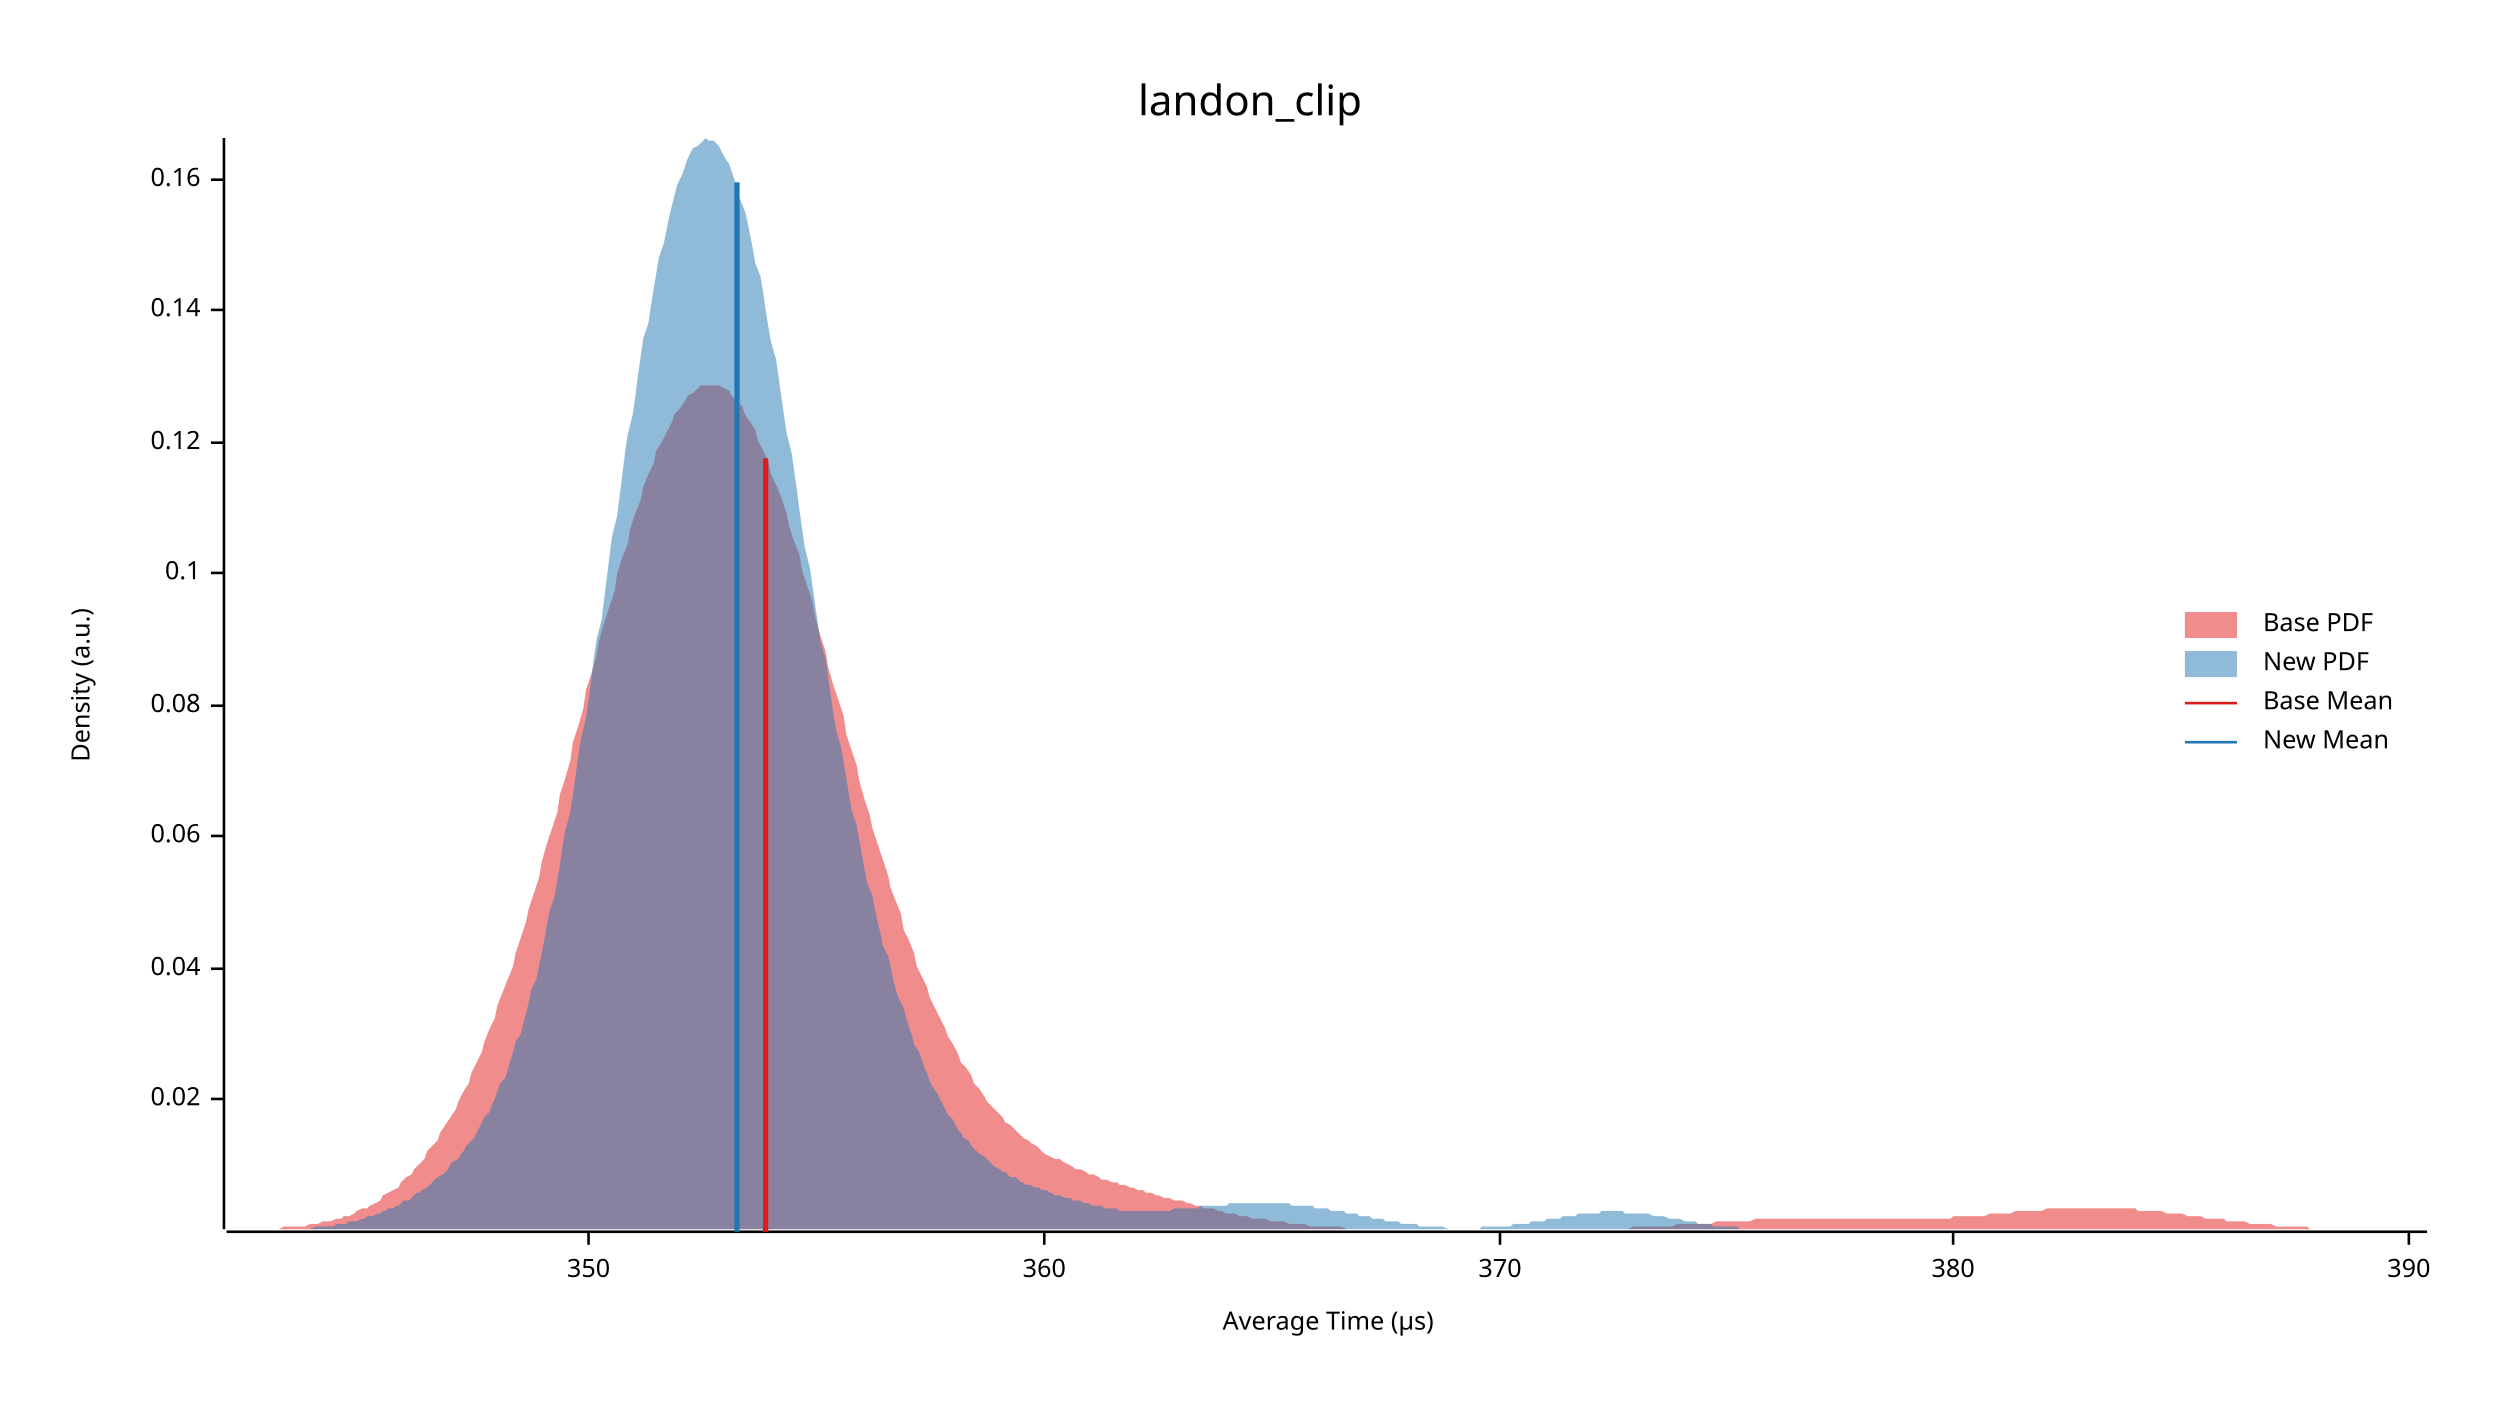
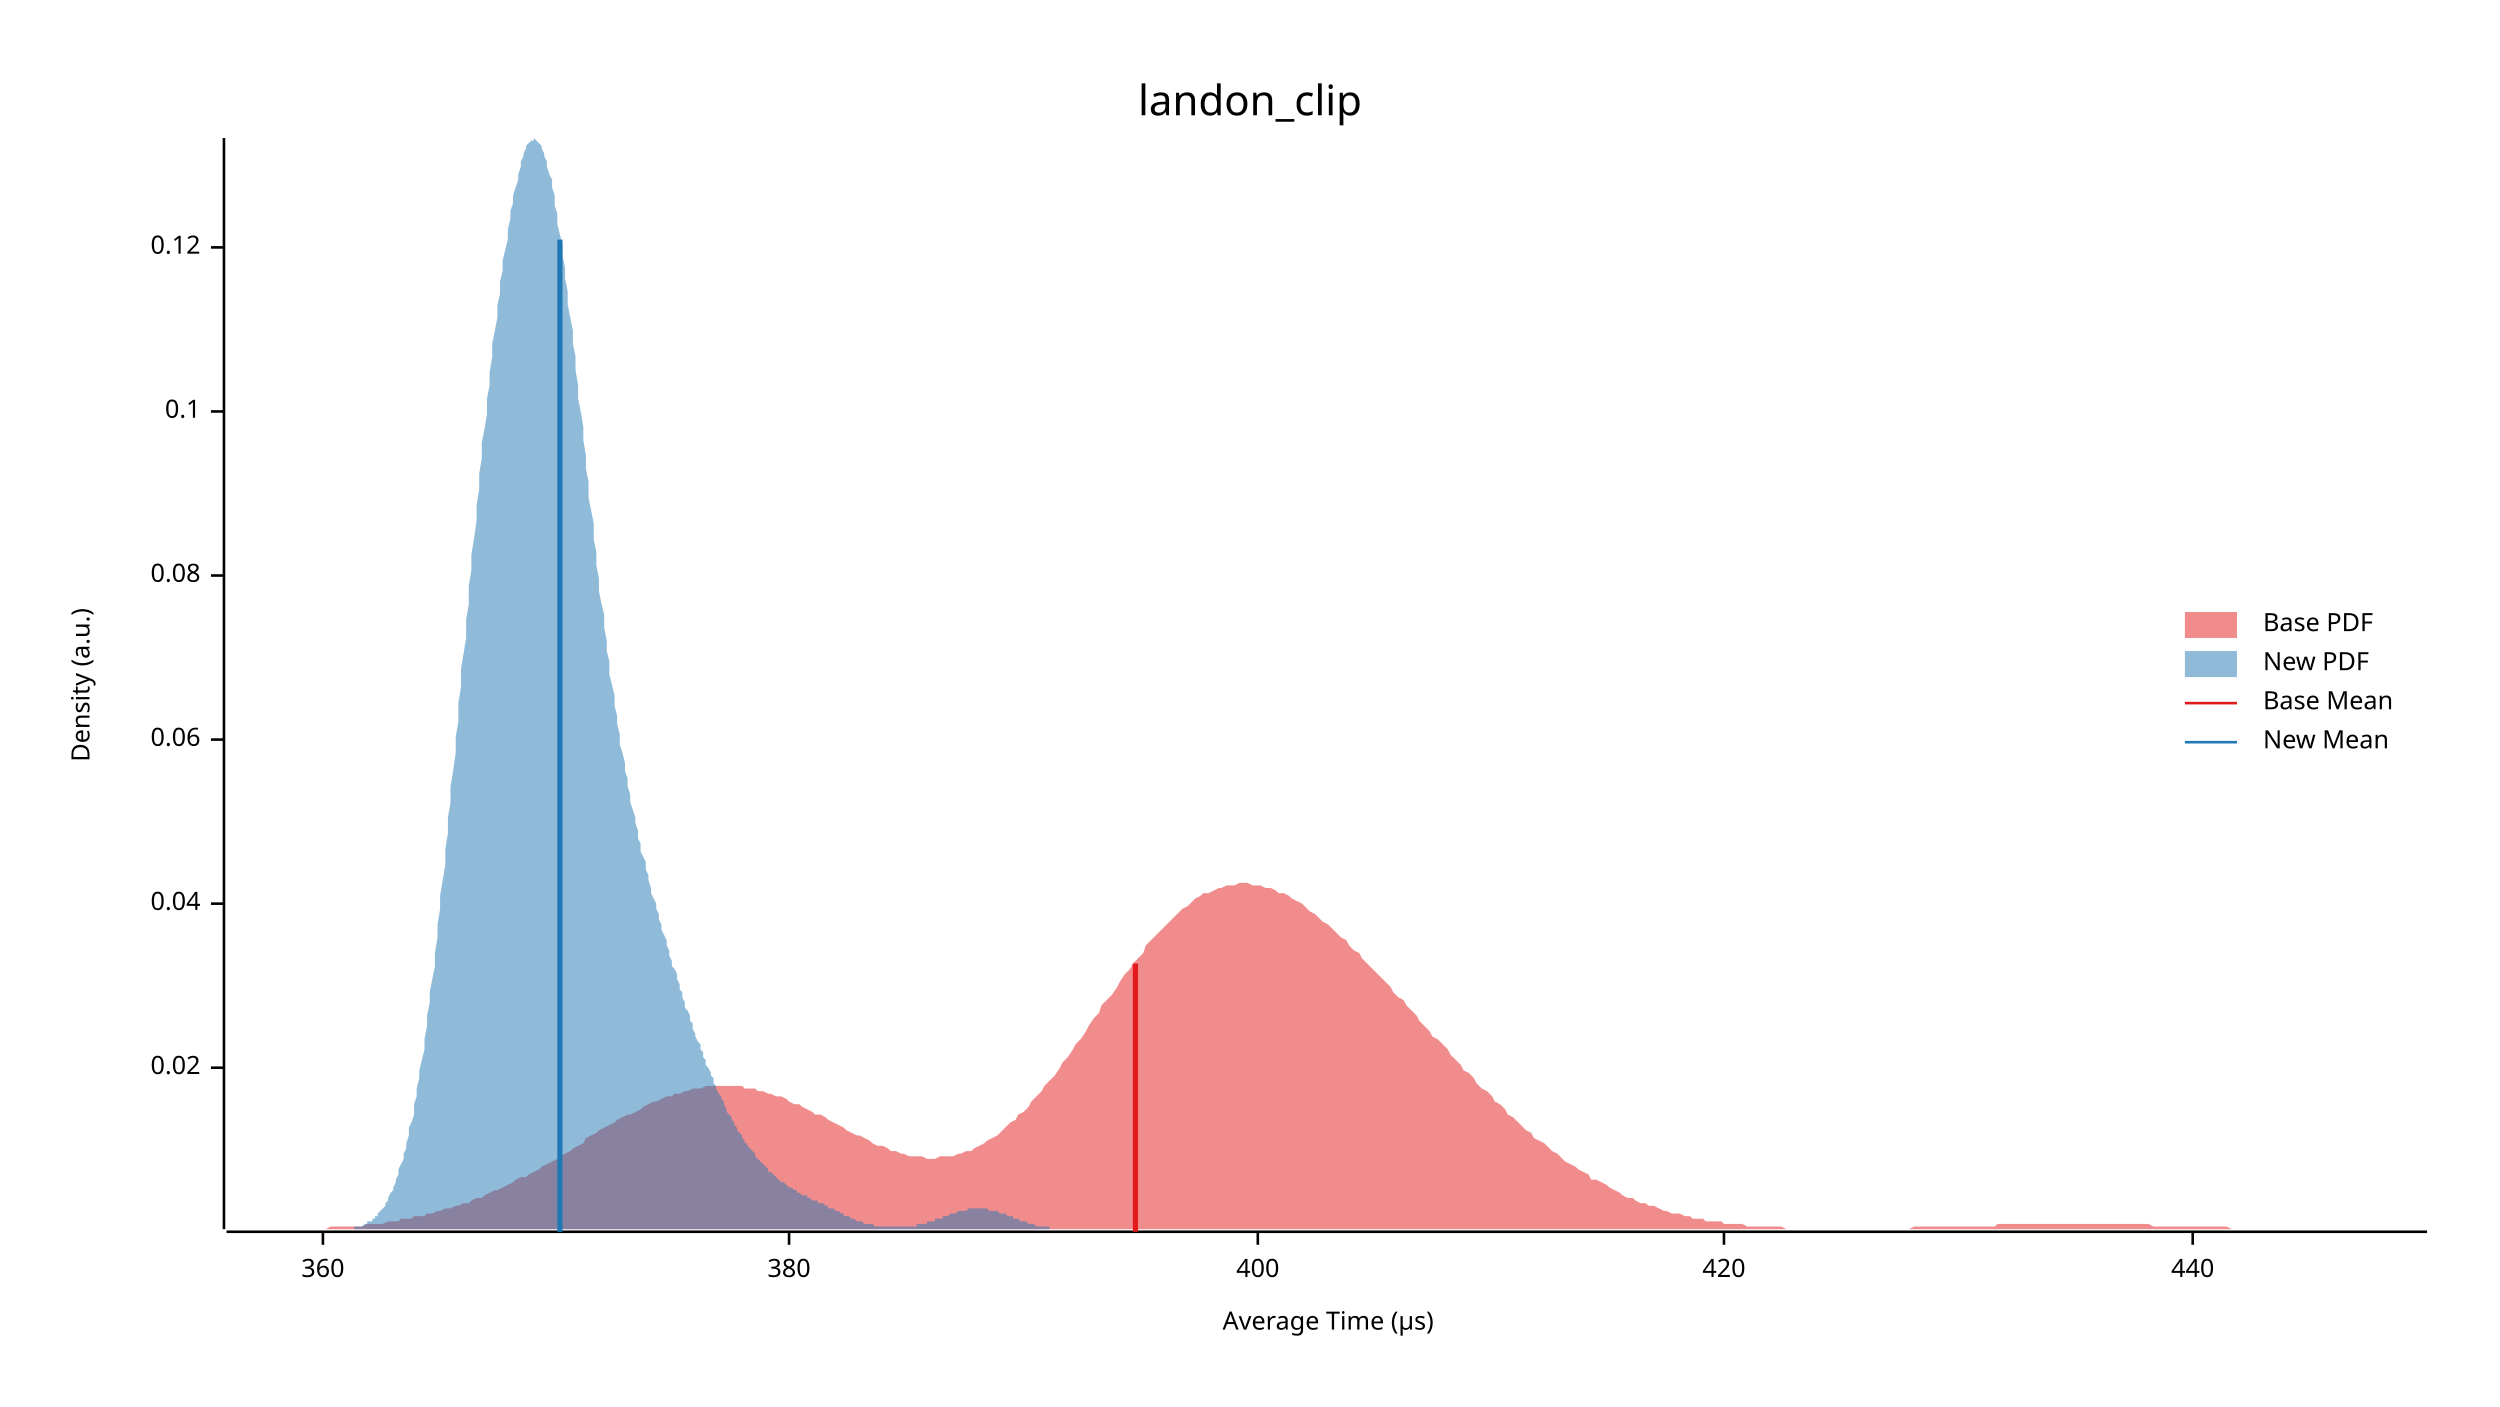
<svg xmlns="http://www.w3.org/2000/svg" width="960" height="540" viewBox="0 0 960 540">
  <text x="480" y="32" dy="0.76em" text-anchor="middle" font-family="sans-serif" font-size="16.129" opacity="1" fill="#000000">
landon_clip
</text>
  <text x="27" y="263" dy="0.76em" text-anchor="middle" font-family="sans-serif" font-size="9.677" opacity="1" fill="#000000" transform="rotate(270, 27, 263)">
Density (a.u.)
</text>
  <text x="510" y="513" dy="-0.5ex" text-anchor="middle" font-family="sans-serif" font-size="9.677" opacity="1" fill="#000000">
Average Time (µs)
</text>
  <polyline fill="none" opacity="1" stroke="#000000" stroke-width="1" points="86,53 86,472 " />
-   <text x="77" y="422" dy="0.5ex" text-anchor="end" font-family="sans-serif" font-size="9.677" opacity="1" fill="#000000">
+   <text x="77" y="410" dy="0.5ex" text-anchor="end" font-family="sans-serif" font-size="9.677" opacity="1" fill="#000000">
0.02
</text>
-   <polyline fill="none" opacity="1" stroke="#000000" stroke-width="1" points="81,422 86,422 " />
-   <text x="77" y="372" dy="0.5ex" text-anchor="end" font-family="sans-serif" font-size="9.677" opacity="1" fill="#000000">
+   <polyline fill="none" opacity="1" stroke="#000000" stroke-width="1" points="81,410 86,410 " />
+   <text x="77" y="347" dy="0.5ex" text-anchor="end" font-family="sans-serif" font-size="9.677" opacity="1" fill="#000000">
0.04
</text>
-   <polyline fill="none" opacity="1" stroke="#000000" stroke-width="1" points="81,372 86,372 " />
-   <text x="77" y="321" dy="0.5ex" text-anchor="end" font-family="sans-serif" font-size="9.677" opacity="1" fill="#000000">
+   <polyline fill="none" opacity="1" stroke="#000000" stroke-width="1" points="81,347 86,347 " />
+   <text x="77" y="284" dy="0.5ex" text-anchor="end" font-family="sans-serif" font-size="9.677" opacity="1" fill="#000000">
0.06
</text>
-   <polyline fill="none" opacity="1" stroke="#000000" stroke-width="1" points="81,321 86,321 " />
-   <text x="77" y="271" dy="0.5ex" text-anchor="end" font-family="sans-serif" font-size="9.677" opacity="1" fill="#000000">
+   <polyline fill="none" opacity="1" stroke="#000000" stroke-width="1" points="81,284 86,284 " />
+   <text x="77" y="221" dy="0.5ex" text-anchor="end" font-family="sans-serif" font-size="9.677" opacity="1" fill="#000000">
0.08
</text>
-   <polyline fill="none" opacity="1" stroke="#000000" stroke-width="1" points="81,271 86,271 " />
-   <text x="77" y="220" dy="0.5ex" text-anchor="end" font-family="sans-serif" font-size="9.677" opacity="1" fill="#000000">
+   <polyline fill="none" opacity="1" stroke="#000000" stroke-width="1" points="81,221 86,221 " />
+   <text x="77" y="158" dy="0.5ex" text-anchor="end" font-family="sans-serif" font-size="9.677" opacity="1" fill="#000000">
0.1
</text>
-   <polyline fill="none" opacity="1" stroke="#000000" stroke-width="1" points="81,220 86,220 " />
-   <text x="77" y="170" dy="0.5ex" text-anchor="end" font-family="sans-serif" font-size="9.677" opacity="1" fill="#000000">
+   <polyline fill="none" opacity="1" stroke="#000000" stroke-width="1" points="81,158 86,158 " />
+   <text x="77" y="95" dy="0.5ex" text-anchor="end" font-family="sans-serif" font-size="9.677" opacity="1" fill="#000000">
0.12
</text>
-   <polyline fill="none" opacity="1" stroke="#000000" stroke-width="1" points="81,170 86,170 " />
-   <text x="77" y="119" dy="0.5ex" text-anchor="end" font-family="sans-serif" font-size="9.677" opacity="1" fill="#000000">
- 0.14
- </text>
-   <polyline fill="none" opacity="1" stroke="#000000" stroke-width="1" points="81,119 86,119 " />
-   <text x="77" y="69" dy="0.5ex" text-anchor="end" font-family="sans-serif" font-size="9.677" opacity="1" fill="#000000">
- 0.16
- </text>
-   <polyline fill="none" opacity="1" stroke="#000000" stroke-width="1" points="81,69 86,69 " />
+   <polyline fill="none" opacity="1" stroke="#000000" stroke-width="1" points="81,95 86,95 " />
  <polyline fill="none" opacity="1" stroke="#000000" stroke-width="1" points="87,473 932,473 " />
-   <text x="226" y="483" dy="0.76em" text-anchor="middle" font-family="sans-serif" font-size="9.677" opacity="1" fill="#000000">
- 350
- </text>
-   <polyline fill="none" opacity="1" stroke="#000000" stroke-width="1" points="226,473 226,478 " />
-   <text x="401" y="483" dy="0.76em" text-anchor="middle" font-family="sans-serif" font-size="9.677" opacity="1" fill="#000000">
+   <text x="124" y="483" dy="0.76em" text-anchor="middle" font-family="sans-serif" font-size="9.677" opacity="1" fill="#000000">
360
</text>
-   <polyline fill="none" opacity="1" stroke="#000000" stroke-width="1" points="401,473 401,478 " />
-   <text x="576" y="483" dy="0.76em" text-anchor="middle" font-family="sans-serif" font-size="9.677" opacity="1" fill="#000000">
- 370
- </text>
-   <polyline fill="none" opacity="1" stroke="#000000" stroke-width="1" points="576,473 576,478 " />
-   <text x="750" y="483" dy="0.76em" text-anchor="middle" font-family="sans-serif" font-size="9.677" opacity="1" fill="#000000">
+   <polyline fill="none" opacity="1" stroke="#000000" stroke-width="1" points="124,473 124,478 " />
+   <text x="303" y="483" dy="0.76em" text-anchor="middle" font-family="sans-serif" font-size="9.677" opacity="1" fill="#000000">
380
</text>
-   <polyline fill="none" opacity="1" stroke="#000000" stroke-width="1" points="750,473 750,478 " />
-   <text x="925" y="483" dy="0.76em" text-anchor="middle" font-family="sans-serif" font-size="9.677" opacity="1" fill="#000000">
- 390
+   <polyline fill="none" opacity="1" stroke="#000000" stroke-width="1" points="303,473 303,478 " />
+   <text x="483" y="483" dy="0.76em" text-anchor="middle" font-family="sans-serif" font-size="9.677" opacity="1" fill="#000000">
+ 400
</text>
-   <polyline fill="none" opacity="1" stroke="#000000" stroke-width="1" points="925,473 925,478 " />
-   <polygon opacity="0.5" fill="#E31A1C" points="87,472 88,472 90,472 92,472 93,472 95,472 97,472 98,472 100,472 102,472 103,472 105,472 107,472 109,471 110,471 112,471 114,471 115,471 117,471 119,470 120,470 122,470 124,469 125,469 127,469 129,468 131,468 132,467 134,467 136,466 137,465 139,464 141,464 142,463 144,462 146,461 147,459 149,458 151,457 153,456 154,454 156,452 158,451 159,449 161,447 163,445 164,442 166,440 168,438 169,435 171,432 173,429 175,426 176,423 178,419 180,416 181,412 183,408 185,404 186,400 188,395 190,391 191,386 193,381 195,376 197,371 198,366 200,360 202,354 203,349 205,343 207,337 208,331 210,324 212,318 214,312 215,305 217,299 219,292 220,285 222,279 224,272 225,265 227,259 229,252 230,246 232,239 234,233 236,227 237,220 239,214 241,209 242,203 244,197 246,192 247,187 249,182 251,178 252,173 254,170 256,166 258,162 259,159 261,157 263,154 264,152 266,151 268,149 269,148 271,148 273,148 274,148 276,148 278,149 280,150 281,152 283,154 285,156 286,159 288,162 290,165 291,169 293,173 295,177 296,182 298,186 300,191 302,197 303,202 305,208 307,213 308,219 310,225 312,231 313,237 315,244 317,250 318,256 320,263 322,269 324,275 325,282 327,288 329,294 330,300 332,307 334,313 335,318 337,324 339,330 341,336 342,341 344,346 346,351 347,357 349,361 351,366 352,371 354,375 356,379 357,383 359,387 361,391 363,395 364,398 366,401 368,405 369,408 371,410 373,413 374,416 376,418 378,421 379,423 381,425 383,427 385,429 386,431 388,432 390,434 391,435 393,437 395,438 396,439 398,440 400,442 401,443 403,444 405,445 407,445 408,446 410,447 412,448 413,449 415,449 417,450 418,451 420,451 422,452 423,453 425,453 427,454 429,454 430,455 432,455 434,456 435,456 437,457 439,457 440,458 442,458 444,459 445,459 447,460 449,460 451,461 452,461 454,461 456,462 457,462 459,463 461,463 462,464 464,464 466,464 468,465 469,465 471,466 473,466 474,466 476,467 478,467 479,467 481,468 483,468 484,468 486,468 488,469 490,469 491,469 493,469 495,470 496,470 498,470 500,470 501,470 503,471 505,471 506,471 508,471 510,471 512,471 513,471 515,471 517,472 518,472 520,472 522,472 523,472 525,472 527,472 528,472 530,472 532,472 534,472 535,472 537,472 539,472 540,472 542,472 544,472 545,472 547,472 549,472 550,472 552,472 554,472 556,472 557,472 559,472 561,472 562,472 564,472 566,472 567,472 569,472 571,472 573,472 574,472 576,472 578,472 579,472 581,472 583,472 584,472 586,472 588,472 589,472 591,472 593,472 595,472 596,472 598,472 600,472 601,472 603,472 605,472 606,472 608,472 610,472 611,472 613,472 615,472 617,472 618,472 620,472 622,472 623,472 625,472 627,471 628,471 630,471 632,471 633,471 635,471 637,471 639,471 640,471 642,471 644,470 645,470 647,470 649,470 650,470 652,470 654,470 655,470 657,470 659,469 661,469 662,469 664,469 666,469 667,469 669,469 671,469 672,469 674,468 676,468 677,468 679,468 681,468 683,468 684,468 686,468 688,468 689,468 691,468 693,468 694,468 696,468 698,468 700,468 701,468 703,468 705,468 706,468 708,468 710,468 711,468 713,468 715,468 716,468 718,468 720,468 722,468 723,468 725,468 727,468 728,468 730,468 732,468 733,468 735,468 737,468 738,468 740,468 742,468 744,468 745,468 747,468 749,468 750,467 752,467 754,467 755,467 757,467 759,467 760,467 762,467 764,466 766,466 767,466 769,466 771,466 772,466 774,465 776,465 777,465 779,465 781,465 782,465 784,465 786,464 788,464 789,464 791,464 793,464 794,464 796,464 798,464 799,464 801,464 803,464 804,464 806,464 808,464 810,464 811,464 813,464 815,464 816,464 818,464 820,464 821,465 823,465 825,465 827,465 828,465 830,465 832,466 833,466 835,466 837,466 838,466 840,467 842,467 843,467 845,467 847,468 849,468 850,468 852,468 854,468 855,469 857,469 859,469 860,469 862,469 864,470 865,470 867,470 869,470 871,470 872,470 874,471 876,471 877,471 879,471 881,471 882,471 884,471 886,471 887,472 889,472 891,472 893,472 894,472 896,472 898,472 899,472 901,472 903,472 904,472 906,472 908,472 909,472 911,472 913,472 915,472 916,472 918,472 920,472 921,472 923,472 925,472 926,472 928,472 930,472 932,472 932,472 87,472 " />
-   <polygon opacity="0.5" fill="#1F78B4" points="97,472 98,472 99,472 100,472 102,472 103,472 104,472 105,472 106,472 108,472 109,472 110,472 111,472 112,472 113,472 115,472 116,472 117,472 118,472 119,472 121,471 122,471 123,471 124,471 125,471 127,471 128,471 129,470 130,470 131,470 133,470 134,469 135,469 136,469 137,469 139,468 140,468 141,467 142,467 143,467 145,466 146,466 147,465 148,465 149,464 151,464 152,463 153,463 154,462 155,461 157,461 158,460 159,459 160,458 161,458 162,457 164,456 165,455 166,454 167,453 168,452 170,451 171,450 172,449 173,447 174,446 176,445 177,443 178,442 179,440 180,439 182,437 183,435 184,433 185,431 186,429 188,427 189,424 190,422 191,419 192,416 194,414 195,411 196,407 197,404 198,400 200,397 201,393 202,389 203,385 204,380 206,376 207,371 208,366 209,361 210,355 211,350 213,344 214,338 215,332 216,325 217,319 219,312 220,305 221,298 222,291 223,284 225,276 226,269 227,261 228,253 229,246 231,238 232,230 233,222 234,214 235,206 237,198 238,190 239,182 240,174 241,167 243,159 244,152 245,144 246,137 247,130 249,124 250,117 251,111 252,105 253,99 255,93 256,88 257,83 258,79 259,75 260,71 262,67 263,64 264,61 265,59 266,57 268,56 269,55 270,54 271,53 272,54 274,54 275,55 276,56 277,58 278,60 280,63 281,66 282,69 283,72 284,76 286,81 287,85 288,90 289,95 290,101 292,106 293,112 294,119 295,125 296,131 298,138 299,145 300,152 301,159 302,166 304,174 305,181 306,188 307,196 308,203 309,210 311,218 312,225 313,232 314,239 315,246 317,253 318,260 319,267 320,274 321,280 323,287 324,293 325,299 326,305 327,311 329,317 330,323 331,328 332,334 333,339 335,344 336,349 337,354 338,358 339,363 341,367 342,371 343,376 344,380 345,383 347,387 348,391 349,394 350,397 351,401 353,404 354,407 355,410 356,412 357,415 358,417 360,420 361,422 362,424 363,426 364,428 366,430 367,432 368,434 369,435 370,437 372,438 373,440 374,441 375,442 376,443 378,444 379,445 380,446 381,447 382,448 384,449 385,450 386,450 387,451 388,452 390,452 391,453 392,454 393,454 394,455 396,455 397,456 398,456 399,456 400,457 402,457 403,458 404,458 405,459 406,459 407,459 409,460 410,460 411,460 412,461 413,461 415,461 416,462 417,462 418,462 419,463 421,463 422,463 423,463 424,464 425,464 427,464 428,464 429,464 430,465 431,465 433,465 434,465 435,465 436,465 437,465 439,465 440,465 441,465 442,465 443,465 445,465 446,465 447,465 448,465 449,465 451,464 452,464 453,464 454,464 455,464 456,464 458,464 459,464 460,464 461,463 462,463 464,463 465,463 466,463 467,463 468,463 470,463 471,463 472,462 473,462 474,462 476,462 477,462 478,462 479,462 480,462 482,462 483,462 484,462 485,462 486,462 488,462 489,462 490,462 491,462 492,462 494,462 495,462 496,463 497,463 498,463 500,463 501,463 502,463 503,463 504,463 505,464 507,464 508,464 509,464 510,464 511,465 513,465 514,465 515,465 516,465 517,466 519,466 520,466 521,466 522,467 523,467 525,467 526,467 527,468 528,468 529,468 531,468 532,469 533,469 534,469 535,469 537,469 538,470 539,470 540,470 541,470 543,470 544,470 545,471 546,471 547,471 549,471 550,471 551,471 552,471 553,471 554,471 556,472 557,472 558,472 559,472 560,472 562,472 563,472 564,472 565,472 566,472 568,472 569,471 570,471 571,471 572,471 574,471 575,471 576,471 577,471 578,471 580,471 581,470 582,470 583,470 584,470 586,470 587,470 588,469 589,469 590,469 592,469 593,469 594,468 595,468 596,468 598,468 599,468 600,467 601,467 602,467 603,467 605,467 606,466 607,466 608,466 609,466 611,466 612,466 613,466 614,466 615,465 617,465 618,465 619,465 620,465 621,465 623,465 624,466 625,466 626,466 627,466 629,466 630,466 631,466 632,466 633,466 635,467 636,467 637,467 638,467 639,467 641,468 642,468 643,468 644,468 645,468 647,469 648,469 649,469 650,469 651,469 652,470 654,470 655,470 656,470 657,470 658,471 660,471 661,471 662,471 663,471 664,471 666,471 667,471 668,472 669,472 670,472 672,472 673,472 674,472 675,472 676,472 678,472 679,472 680,472 681,472 682,472 684,472 685,472 686,472 687,472 688,472 690,472 691,472 692,472 693,472 693,472 97,472 " />
-   <polyline fill="none" opacity="1" stroke="#E31A1C" stroke-width="2" points="294,473 294,176 " />
-   <polyline fill="none" opacity="1" stroke="#1F78B4" stroke-width="2" points="283,473 283,70 " />
+   <polyline fill="none" opacity="1" stroke="#000000" stroke-width="1" points="483,473 483,478 " />
+   <text x="662" y="483" dy="0.76em" text-anchor="middle" font-family="sans-serif" font-size="9.677" opacity="1" fill="#000000">
+ 420
+ </text>
+   <polyline fill="none" opacity="1" stroke="#000000" stroke-width="1" points="662,473 662,478 " />
+   <text x="842" y="483" dy="0.76em" text-anchor="middle" font-family="sans-serif" font-size="9.677" opacity="1" fill="#000000">
+ 440
+ </text>
+   <polyline fill="none" opacity="1" stroke="#000000" stroke-width="1" points="842,473 842,478 " />
+   <polygon opacity="0.5" fill="#E31A1C" points="87,472 88,472 90,472 92,472 93,472 95,472 97,472 98,472 100,472 102,472 103,472 105,472 107,472 109,472 110,472 112,472 114,472 115,472 117,472 119,472 120,472 122,472 124,472 125,472 127,471 129,471 131,471 132,471 134,471 136,471 137,471 139,471 141,470 142,470 144,470 146,470 147,470 149,469 151,469 153,469 154,468 156,468 158,468 159,467 161,467 163,467 164,466 166,466 168,465 169,465 171,464 173,464 175,463 176,463 178,462 180,462 181,461 183,460 185,460 186,459 188,458 190,457 191,457 193,456 195,455 197,454 198,453 200,452 202,452 203,451 205,450 207,449 208,448 210,447 212,446 214,445 215,444 217,443 219,442 220,441 222,440 224,439 225,437 227,436 229,435 230,434 232,433 234,432 236,431 237,430 239,429 241,428 242,428 244,427 246,426 247,425 249,424 251,423 252,423 254,422 256,421 258,421 259,420 261,420 263,419 264,419 266,418 268,418 269,418 271,417 273,417 274,417 276,417 278,417 280,417 281,417 283,417 285,417 286,418 288,418 290,418 291,419 293,419 295,420 296,420 298,421 300,421 302,422 303,423 305,424 307,424 308,425 310,426 312,427 313,428 315,428 317,429 318,430 320,431 322,432 324,433 325,434 327,435 329,436 330,436 332,437 334,438 335,439 337,440 339,440 341,441 342,442 344,442 346,443 347,443 349,444 351,444 352,444 354,444 356,445 357,445 359,445 361,444 363,444 364,444 366,444 368,443 369,443 371,442 373,442 374,441 376,440 378,439 379,438 381,437 383,436 385,434 386,433 388,431 390,430 391,428 393,427 395,425 396,423 398,421 400,419 401,417 403,415 405,413 407,410 408,408 410,406 412,403 413,401 415,399 417,396 418,394 420,391 422,389 423,386 425,384 427,382 429,379 430,377 432,374 434,372 435,370 437,368 439,366 440,363 442,361 444,359 445,358 447,356 449,354 451,352 452,351 454,349 456,348 457,347 459,345 461,344 462,343 464,343 466,342 468,341 469,341 471,340 473,340 474,340 476,339 478,339 479,339 481,340 483,340 484,340 486,341 488,341 490,342 491,343 493,343 495,344 496,345 498,346 500,347 501,348 503,350 505,351 506,352 508,354 510,355 512,357 513,358 515,360 517,361 518,363 520,365 522,366 523,368 525,370 527,372 528,373 530,375 532,377 534,379 535,381 537,383 539,384 540,386 542,388 544,390 545,392 547,394 549,396 550,398 552,399 554,401 556,403 557,405 559,407 561,409 562,411 564,412 566,414 567,416 569,418 571,419 573,421 574,423 576,424 578,426 579,428 581,429 583,431 584,432 586,434 588,435 589,437 591,438 593,439 595,441 596,442 598,443 600,445 601,446 603,447 605,448 606,449 608,450 610,451 611,453 613,453 615,454 617,455 618,456 620,457 622,458 623,459 625,460 627,460 628,461 630,462 632,462 633,463 635,463 637,464 639,465 640,465 642,466 644,466 645,466 647,467 649,467 650,468 652,468 654,468 655,469 657,469 659,469 661,469 662,470 664,470 666,470 667,470 669,470 671,471 672,471 674,471 676,471 677,471 679,471 681,471 683,471 684,471 686,472 688,472 689,472 691,472 693,472 694,472 696,472 698,472 700,472 701,472 703,472 705,472 706,472 708,472 710,472 711,472 713,472 715,472 716,472 718,472 720,472 722,472 723,472 725,472 727,472 728,472 730,472 732,472 733,472 735,471 737,471 738,471 740,471 742,471 744,471 745,471 747,471 749,471 750,471 752,471 754,471 755,471 757,471 759,471 760,471 762,471 764,471 766,471 767,470 769,470 771,470 772,470 774,470 776,470 777,470 779,470 781,470 782,470 784,470 786,470 788,470 789,470 791,470 793,470 794,470 796,470 798,470 799,470 801,470 803,470 804,470 806,470 808,470 810,470 811,470 813,470 815,470 816,470 818,470 820,470 821,470 823,470 825,470 827,471 828,471 830,471 832,471 833,471 835,471 837,471 838,471 840,471 842,471 843,471 845,471 847,471 849,471 850,471 852,471 854,471 855,471 857,472 859,472 860,472 862,472 864,472 865,472 867,472 869,472 871,472 872,472 874,472 876,472 877,472 879,472 881,472 882,472 884,472 886,472 887,472 889,472 891,472 893,472 894,472 896,472 898,472 899,472 901,472 903,472 904,472 906,472 908,472 909,472 911,472 913,472 915,472 916,472 918,472 920,472 921,472 923,472 925,472 926,472 928,472 930,472 932,472 932,472 87,472 " />
+   <polygon opacity="0.5" fill="#1F78B4" points="131,472 132,472 132,472 133,472 134,472 134,472 135,472 135,472 136,472 136,471 137,471 138,471 138,471 139,471 139,471 140,470 140,470 141,470 141,469 142,469 143,469 143,468 144,468 144,467 145,467 145,466 146,465 147,464 147,464 148,463 148,462 149,461 149,460 150,458 151,457 151,456 152,454 152,453 153,451 153,449 154,447 155,445 155,443 156,441 156,439 157,436 157,433 158,431 159,428 159,424 160,421 160,418 161,414 161,411 162,407 163,403 163,399 164,394 164,390 165,385 165,381 166,376 167,371 167,366 168,360 168,355 169,349 169,344 170,338 171,332 171,326 172,320 172,314 173,308 173,302 174,296 175,289 175,283 176,277 176,270 177,264 177,257 178,251 179,245 179,238 180,232 180,225 181,219 181,213 182,207 183,200 183,194 184,188 184,182 185,176 185,170 186,165 187,159 187,153 188,148 188,143 189,137 189,132 190,127 191,122 191,117 192,113 192,108 193,104 193,100 194,96 195,92 195,88 196,84 196,81 197,78 197,75 198,72 199,69 199,67 200,64 200,62 201,60 201,59 202,57 202,56 203,55 204,54 204,54 205,54 205,53 206,54 206,54 207,55 208,56 208,57 209,59 209,60 210,62 210,64 211,67 212,69 212,72 213,75 213,79 214,82 214,86 215,90 216,94 216,98 217,103 217,107 218,112 218,117 219,122 220,127 220,132 221,137 221,142 222,148 222,153 223,158 224,164 224,169 225,175 225,180 226,185 226,191 227,196 228,201 228,207 229,212 229,217 230,222 230,227 231,232 232,236 232,241 233,246 233,250 234,254 234,259 235,263 236,267 236,271 237,275 237,278 238,282 238,286 239,289 240,293 240,296 241,299 241,302 242,305 242,308 243,311 244,314 244,316 245,319 245,322 246,324 246,327 247,329 248,331 248,334 249,336 249,338 250,341 250,343 251,345 252,347 252,349 253,351 253,353 254,355 254,357 255,359 256,361 256,363 257,365 257,367 258,369 258,371 259,372 260,374 260,376 261,378 261,380 262,381 262,383 263,385 263,387 264,388 265,390 265,392 266,393 266,395 267,397 267,398 268,400 269,401 269,403 270,404 270,406 271,407 271,409 272,410 273,412 273,413 274,414 274,416 275,417 275,418 276,420 277,421 277,422 278,423 278,424 279,426 279,427 280,428 281,429 281,430 282,431 282,432 283,433 283,434 284,435 285,436 285,437 286,438 286,439 287,439 287,440 288,441 289,442 289,442 290,443 290,444 291,445 291,445 292,446 293,447 293,447 294,448 294,448 295,449 295,450 296,450 297,451 297,451 298,452 298,452 299,453 299,453 300,454 301,454 301,454 302,455 302,455 303,456 303,456 304,456 305,457 305,457 306,457 306,458 307,458 307,458 308,459 309,459 309,459 310,459 310,460 311,460 311,460 312,461 313,461 313,461 314,461 314,462 315,462 315,462 316,462 317,463 317,463 318,463 318,464 319,464 319,464 320,464 321,465 321,465 322,465 322,465 323,466 323,466 324,466 324,467 325,467 326,467 326,467 327,468 327,468 328,468 328,468 329,469 330,469 330,469 331,469 331,469 332,470 332,470 333,470 334,470 334,470 335,470 335,470 336,471 336,471 337,471 338,471 338,471 339,471 339,471 340,471 340,471 341,471 342,471 342,471 343,471 343,471 344,471 344,471 345,471 346,471 346,471 347,471 347,471 348,471 348,471 349,471 350,471 350,471 351,471 351,471 352,471 352,470 353,470 354,470 354,470 355,470 355,470 356,470 356,469 357,469 358,469 358,469 359,469 359,468 360,468 360,468 361,468 362,468 362,467 363,467 363,467 364,467 364,467 365,466 366,466 366,466 367,466 367,466 368,465 368,465 369,465 370,465 370,465 371,465 371,465 372,464 372,464 373,464 374,464 374,464 375,464 375,464 376,464 376,464 377,464 378,464 378,464 379,464 379,464 380,465 380,465 381,465 381,465 382,465 383,465 383,465 384,466 384,466 385,466 385,466 386,466 387,467 387,467 388,467 388,467 389,467 389,468 390,468 391,468 391,468 392,469 392,469 393,469 393,469 394,469 395,470 395,470 396,470 396,470 397,470 397,470 398,471 399,471 399,471 400,471 400,471 401,471 401,471 402,471 403,471 403,472 404,472 404,472 405,472 405,472 406,472 407,472 407,472 408,472 408,472 409,472 409,472 410,472 411,472 411,472 412,472 412,472 413,472 413,472 414,472 415,472 415,472 416,472 416,472 131,472 " />
+   <polyline fill="none" opacity="1" stroke="#E31A1C" stroke-width="2" points="436,473 436,370 " />
+   <polyline fill="none" opacity="1" stroke="#1F78B4" stroke-width="2" points="215,473 215,92 " />
  <text x="869" y="235" dy="0.76em" text-anchor="start" font-family="sans-serif" font-size="9.677" opacity="1" fill="#000000">
Base PDF
</text>
  <text x="869" y="250" dy="0.76em" text-anchor="start" font-family="sans-serif" font-size="9.677" opacity="1" fill="#000000">
New PDF
</text>
  <text x="869" y="265" dy="0.76em" text-anchor="start" font-family="sans-serif" font-size="9.677" opacity="1" fill="#000000">
Base Mean
</text>
  <text x="869" y="280" dy="0.76em" text-anchor="start" font-family="sans-serif" font-size="9.677" opacity="1" fill="#000000">
New Mean
</text>
  <rect x="839" y="235" width="20" height="10" opacity="0.5" fill="#E31A1C" stroke="none" />
  <rect x="839" y="250" width="20" height="10" opacity="0.5" fill="#1F78B4" stroke="none" />
  <polyline fill="none" opacity="1" stroke="#E31A1C" stroke-width="1" points="839,270 859,270 " />
  <polyline fill="none" opacity="1" stroke="#1F78B4" stroke-width="1" points="839,285 859,285 " />
</svg>
